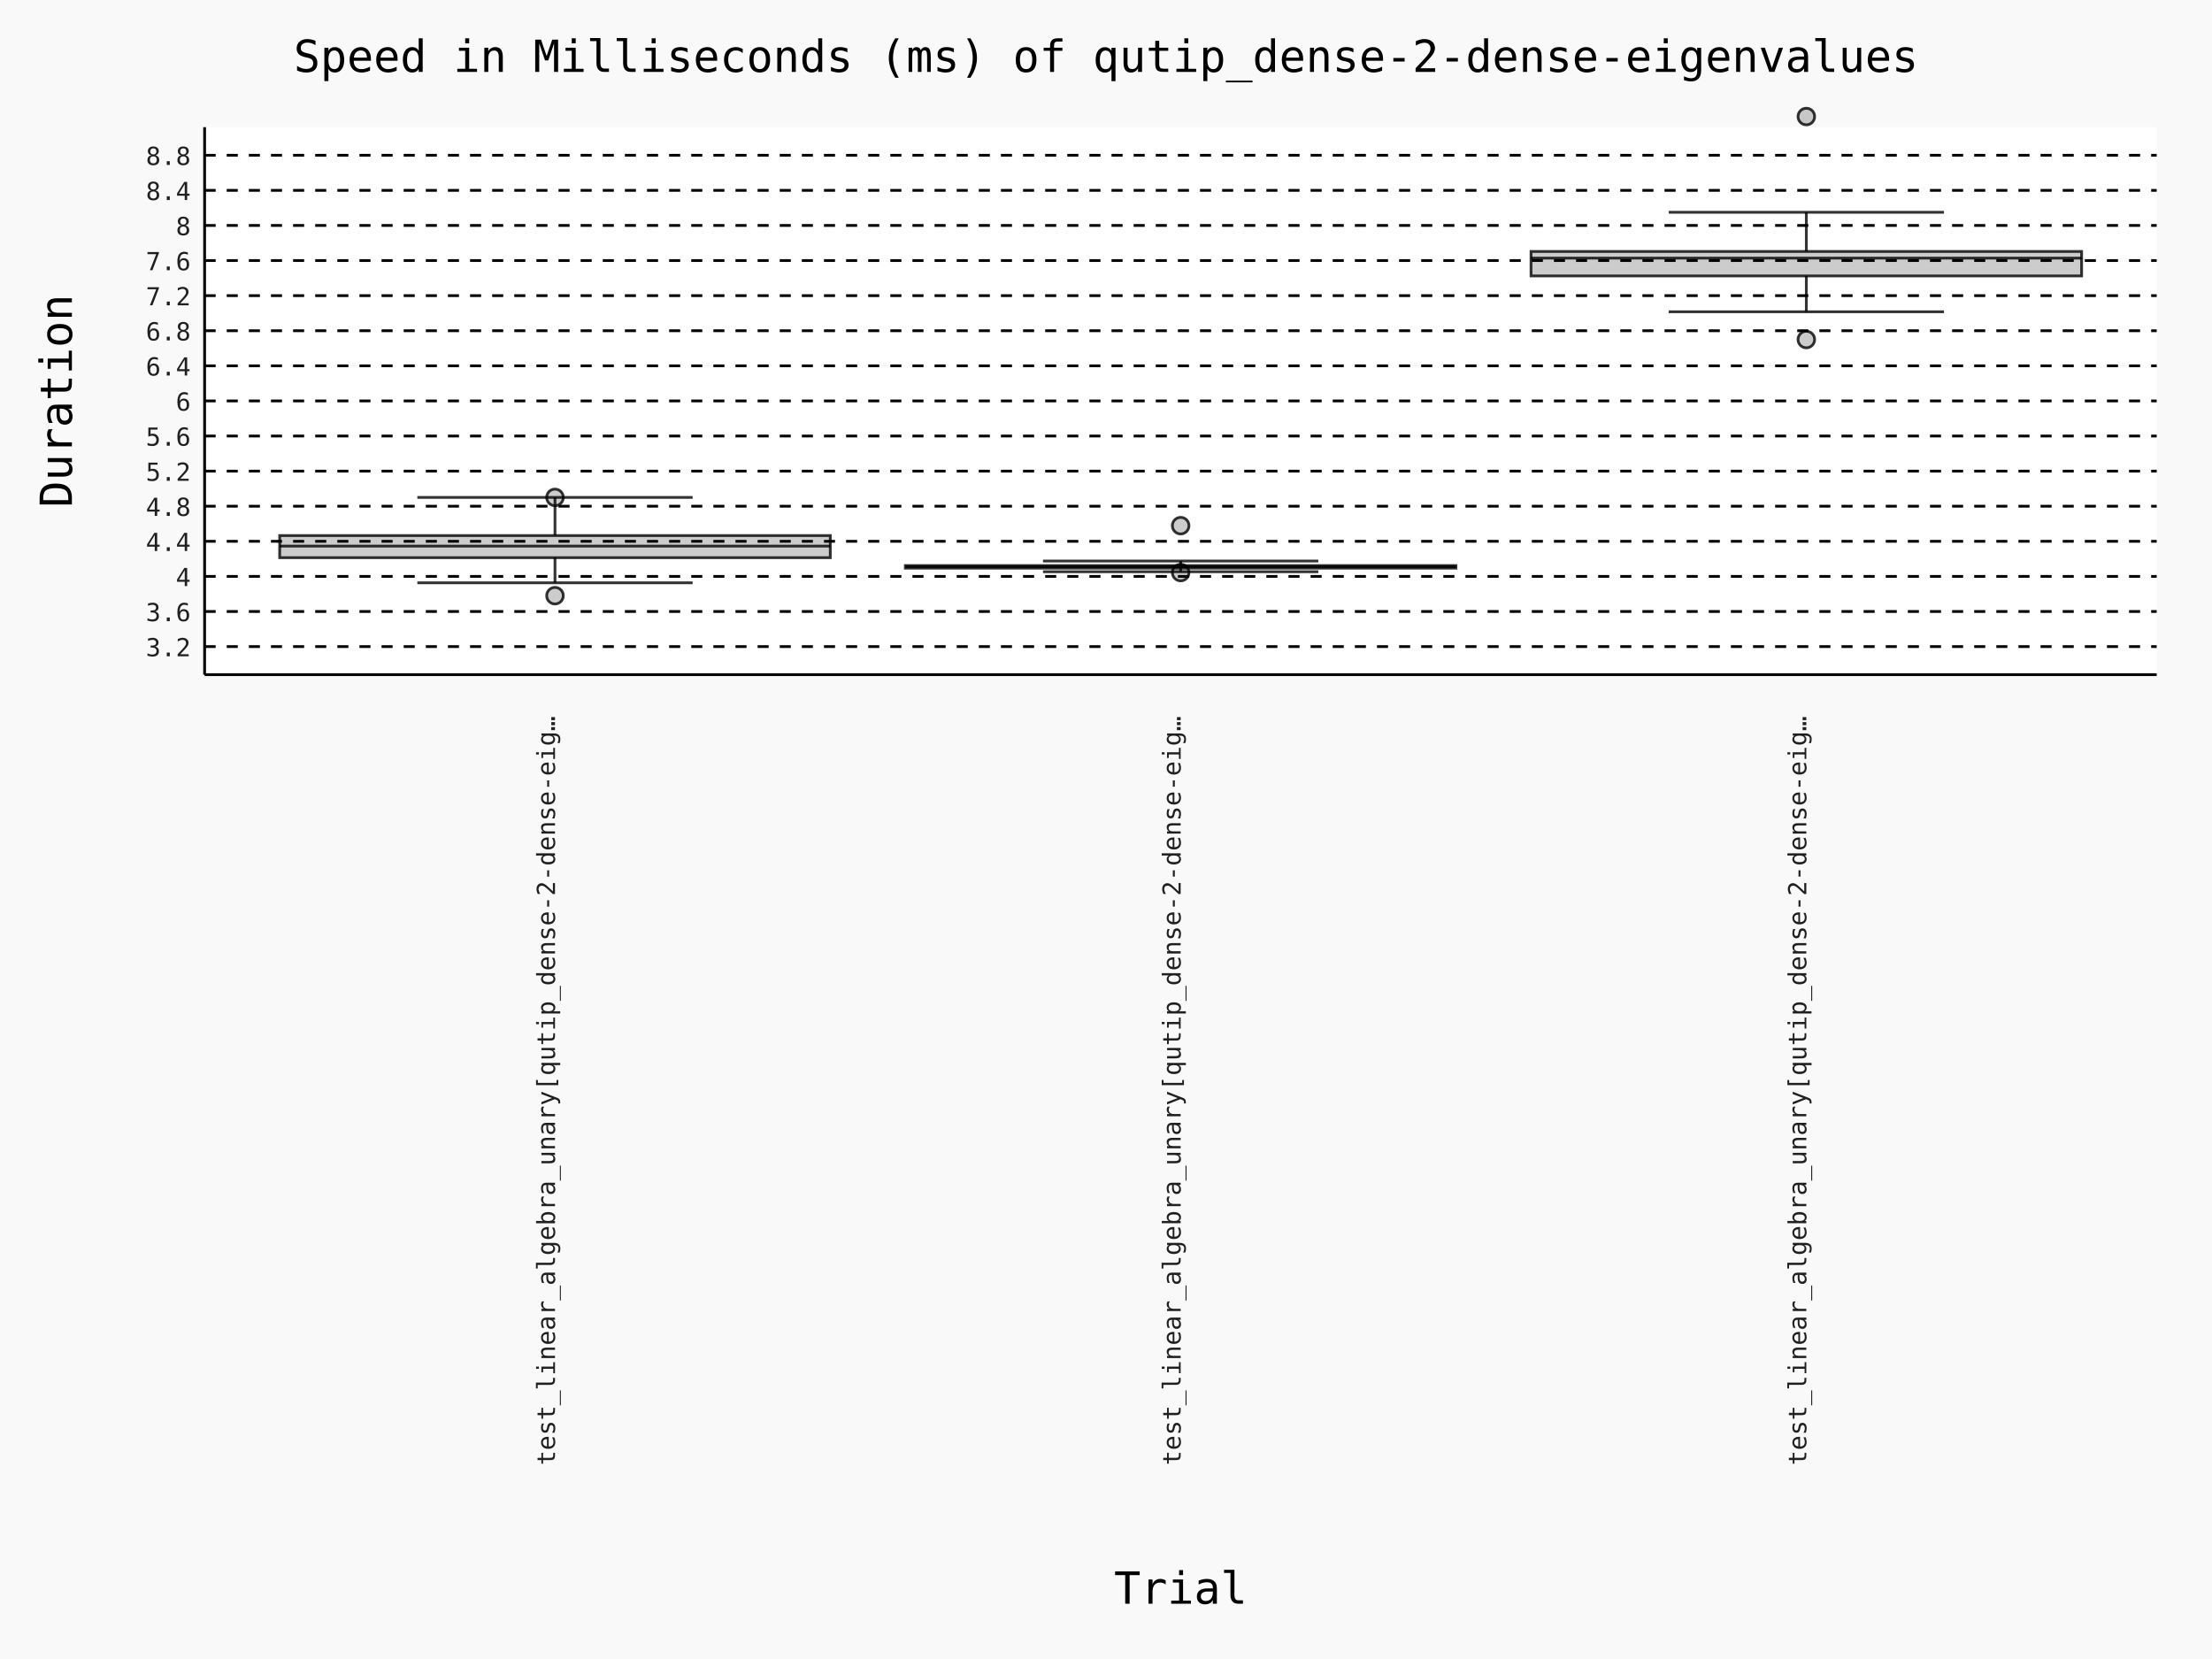
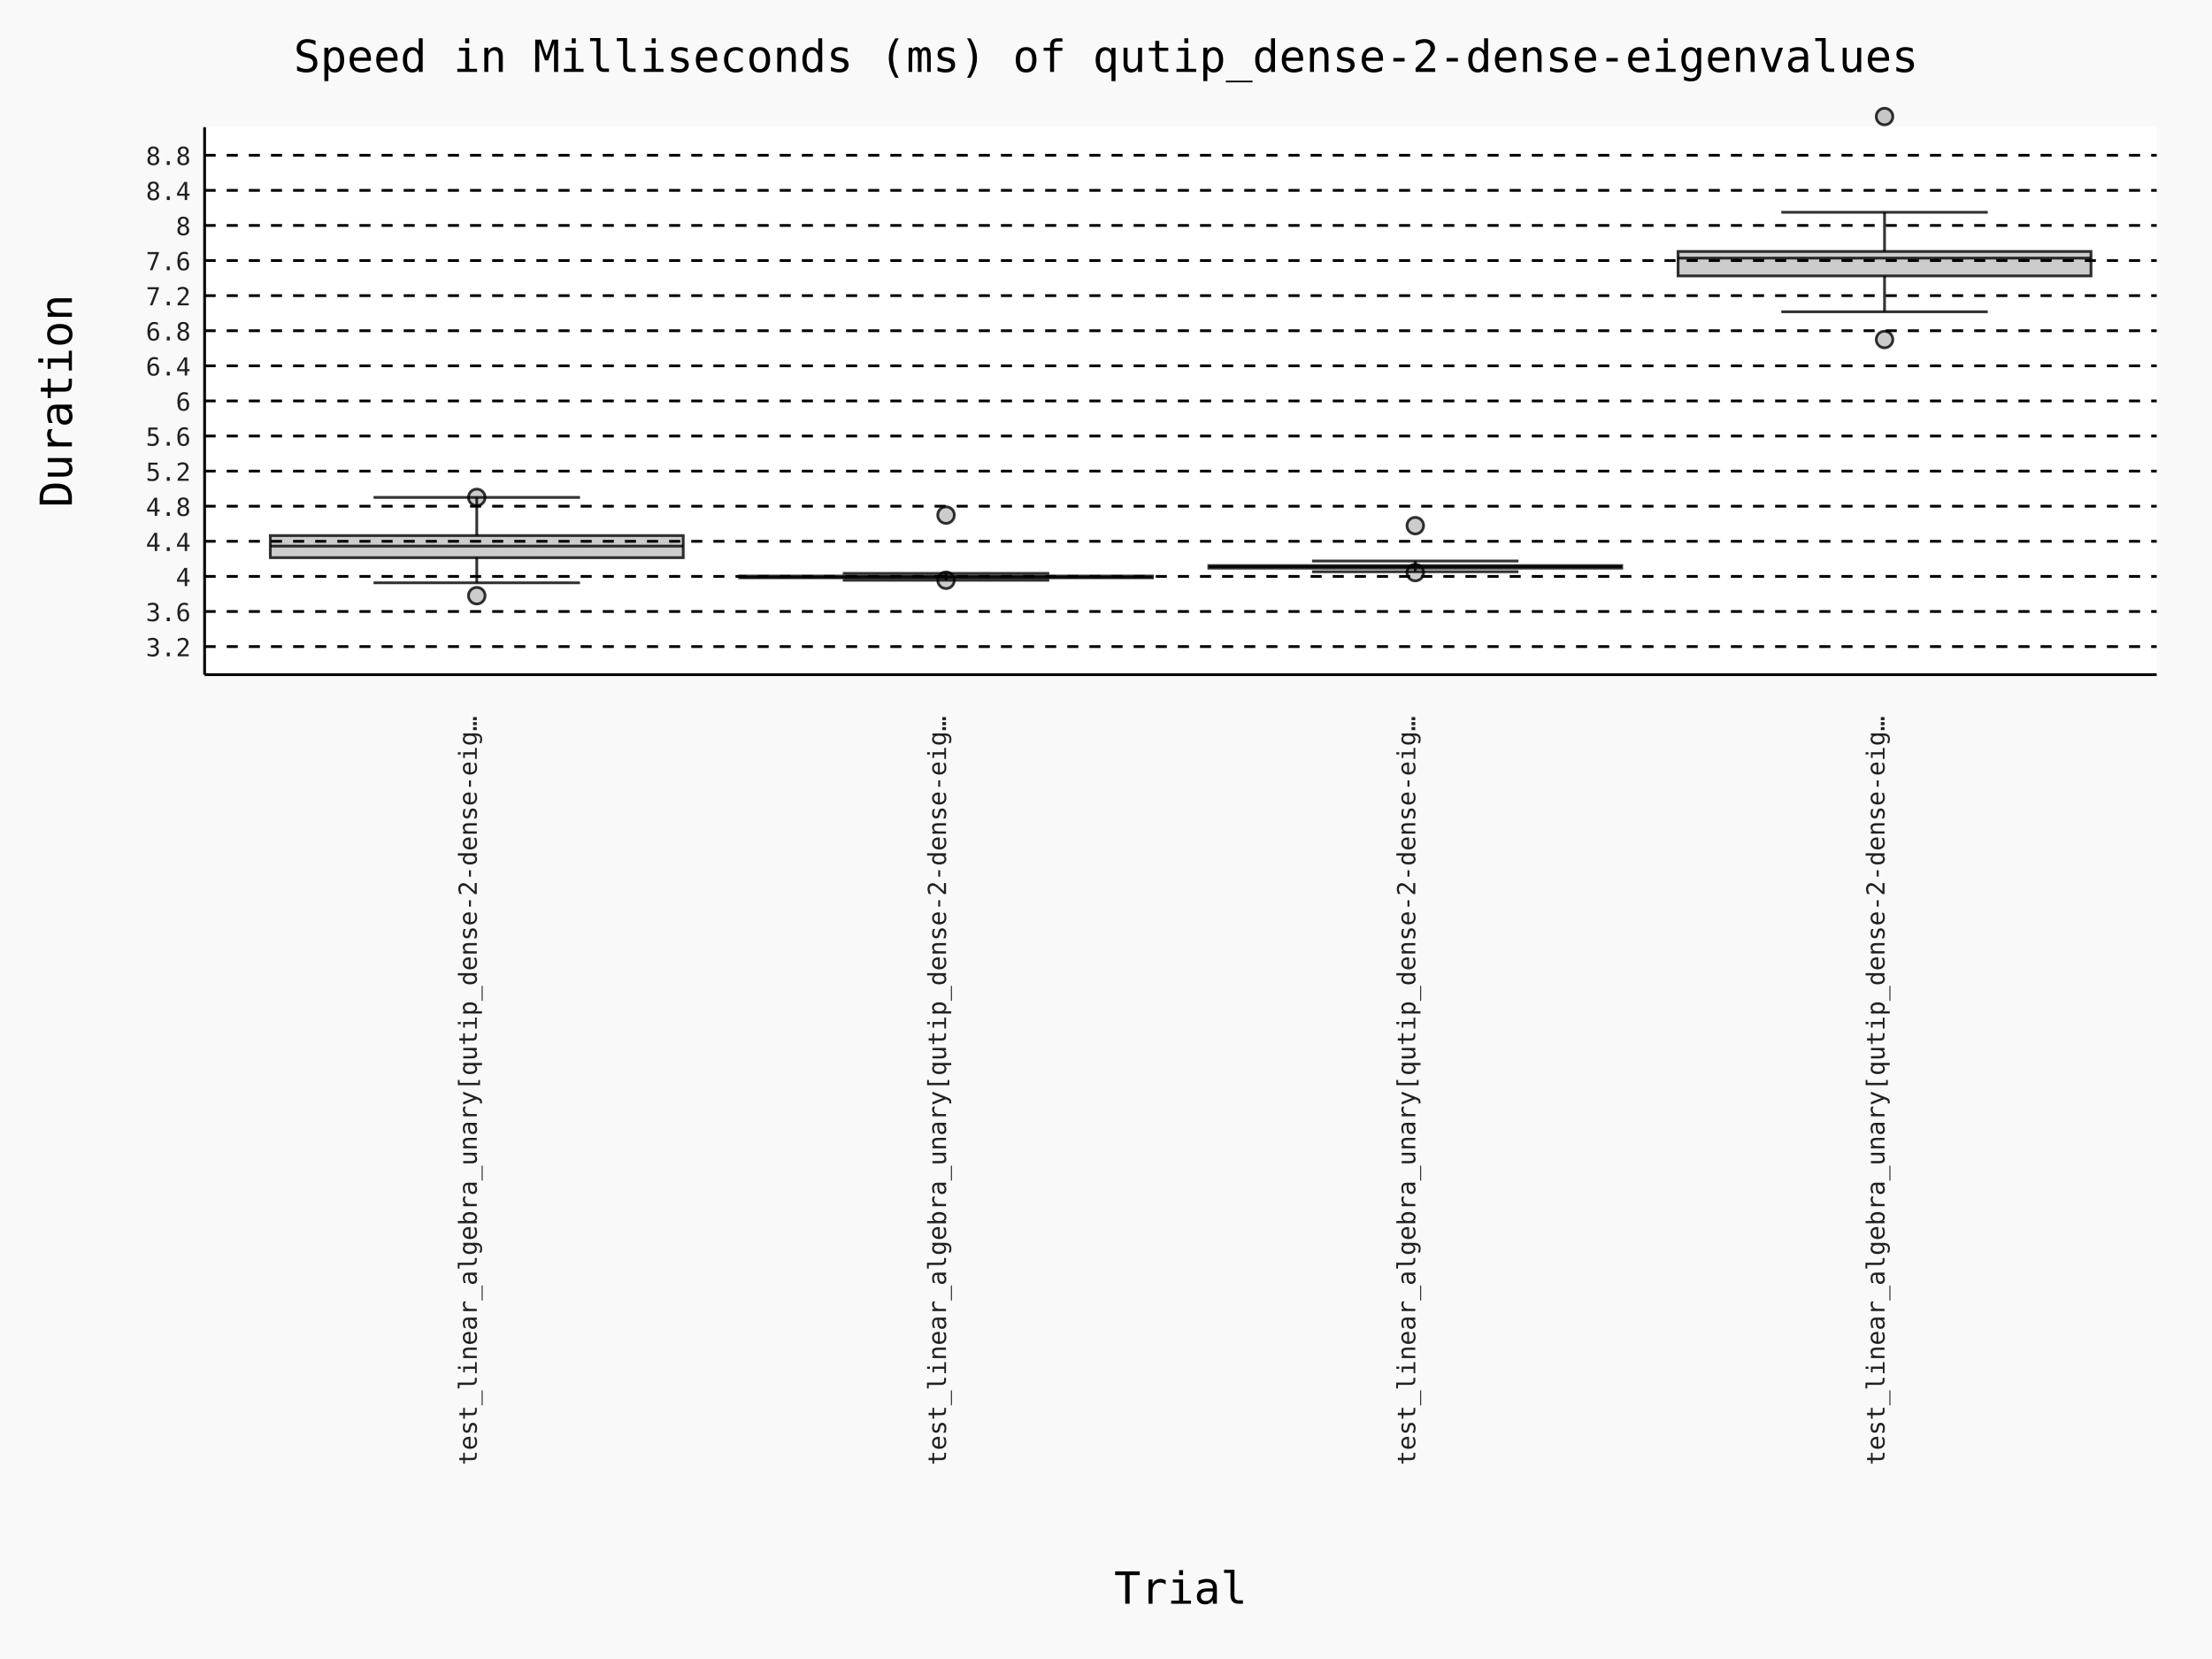
- <svg xmlns="http://www.w3.org/2000/svg" id="chart-fb2ceb15-5e08-41e9-b113-aedf043b6b16" class="pygal-chart" viewBox="0 0 800 600">
+ <svg xmlns="http://www.w3.org/2000/svg" id="chart-3c07834a-27dc-42bd-bddd-ed8006086fdc" class="pygal-chart" viewBox="0 0 800 600">
  <defs>
-     <style type="text/css">#chart-fb2ceb15-5e08-41e9-b113-aedf043b6b16{-webkit-user-select:none;-webkit-font-smoothing:antialiased;font-family:Consolas,"Deja Vu Sans Mono","Bitstream Vera Sans Mono","Courier New",monospace}#chart-fb2ceb15-5e08-41e9-b113-aedf043b6b16 .title{font-family:Consolas,"Deja Vu Sans Mono","Bitstream Vera Sans Mono","Courier New",monospace;font-size:16px}#chart-fb2ceb15-5e08-41e9-b113-aedf043b6b16 .legends .legend text{font-family:Consolas,"Deja Vu Sans Mono","Bitstream Vera Sans Mono","Courier New",monospace;font-size:14px}#chart-fb2ceb15-5e08-41e9-b113-aedf043b6b16 .axis text{font-family:Consolas,"Deja Vu Sans Mono","Bitstream Vera Sans Mono","Courier New",monospace;font-size:10px}#chart-fb2ceb15-5e08-41e9-b113-aedf043b6b16 .axis text.major{font-family:Consolas,"Deja Vu Sans Mono","Bitstream Vera Sans Mono","Courier New",monospace;font-size:10px}#chart-fb2ceb15-5e08-41e9-b113-aedf043b6b16 .text-overlay text.value{font-family:Consolas,"Deja Vu Sans Mono","Bitstream Vera Sans Mono","Courier New",monospace;font-size:16px}#chart-fb2ceb15-5e08-41e9-b113-aedf043b6b16 .text-overlay text.label{font-family:Consolas,"Deja Vu Sans Mono","Bitstream Vera Sans Mono","Courier New",monospace;font-size:10px}#chart-fb2ceb15-5e08-41e9-b113-aedf043b6b16 .tooltip{font-family:Consolas,"Deja Vu Sans Mono","Bitstream Vera Sans Mono","Courier New",monospace;font-size:14px}#chart-fb2ceb15-5e08-41e9-b113-aedf043b6b16 text.no_data{font-family:Consolas,"Deja Vu Sans Mono","Bitstream Vera Sans Mono","Courier New",monospace;font-size:64px}
- #chart-fb2ceb15-5e08-41e9-b113-aedf043b6b16{background-color:rgba(249,249,249,1)}#chart-fb2ceb15-5e08-41e9-b113-aedf043b6b16 path,#chart-fb2ceb15-5e08-41e9-b113-aedf043b6b16 line,#chart-fb2ceb15-5e08-41e9-b113-aedf043b6b16 rect,#chart-fb2ceb15-5e08-41e9-b113-aedf043b6b16 circle{-webkit-transition:150ms;-moz-transition:150ms;transition:150ms}#chart-fb2ceb15-5e08-41e9-b113-aedf043b6b16 .graph &gt; .background{fill:rgba(249,249,249,1)}#chart-fb2ceb15-5e08-41e9-b113-aedf043b6b16 .plot &gt; .background{fill:rgba(255,255,255,1)}#chart-fb2ceb15-5e08-41e9-b113-aedf043b6b16 .graph{fill:rgba(0,0,0,.87)}#chart-fb2ceb15-5e08-41e9-b113-aedf043b6b16 text.no_data{fill:rgba(0,0,0,1)}#chart-fb2ceb15-5e08-41e9-b113-aedf043b6b16 .title{fill:rgba(0,0,0,1)}#chart-fb2ceb15-5e08-41e9-b113-aedf043b6b16 .legends .legend text{fill:rgba(0,0,0,.87)}#chart-fb2ceb15-5e08-41e9-b113-aedf043b6b16 .legends .legend:hover text{fill:rgba(0,0,0,1)}#chart-fb2ceb15-5e08-41e9-b113-aedf043b6b16 .axis .line{stroke:rgba(0,0,0,1)}#chart-fb2ceb15-5e08-41e9-b113-aedf043b6b16 .axis .guide.line{stroke:rgba(0,0,0,.54)}#chart-fb2ceb15-5e08-41e9-b113-aedf043b6b16 .axis .major.line{stroke:rgba(0,0,0,.87)}#chart-fb2ceb15-5e08-41e9-b113-aedf043b6b16 .axis text.major{fill:rgba(0,0,0,1)}#chart-fb2ceb15-5e08-41e9-b113-aedf043b6b16 .axis.y .guides:hover .guide.line,#chart-fb2ceb15-5e08-41e9-b113-aedf043b6b16 .line-graph .axis.x .guides:hover .guide.line,#chart-fb2ceb15-5e08-41e9-b113-aedf043b6b16 .stackedline-graph .axis.x .guides:hover .guide.line,#chart-fb2ceb15-5e08-41e9-b113-aedf043b6b16 .xy-graph .axis.x .guides:hover .guide.line{stroke:rgba(0,0,0,1)}#chart-fb2ceb15-5e08-41e9-b113-aedf043b6b16 .axis .guides:hover text{fill:rgba(0,0,0,1)}#chart-fb2ceb15-5e08-41e9-b113-aedf043b6b16 .reactive{fill-opacity:.7;stroke-opacity:.8;stroke-width:1}#chart-fb2ceb15-5e08-41e9-b113-aedf043b6b16 .ci{stroke:rgba(0,0,0,.87)}#chart-fb2ceb15-5e08-41e9-b113-aedf043b6b16 .reactive.active,#chart-fb2ceb15-5e08-41e9-b113-aedf043b6b16 .active .reactive{fill-opacity:.8;stroke-opacity:.9;stroke-width:4}#chart-fb2ceb15-5e08-41e9-b113-aedf043b6b16 .ci .reactive.active{stroke-width:1.5}#chart-fb2ceb15-5e08-41e9-b113-aedf043b6b16 .series text{fill:rgba(0,0,0,1)}#chart-fb2ceb15-5e08-41e9-b113-aedf043b6b16 .tooltip rect{fill:rgba(255,255,255,1);stroke:rgba(0,0,0,1);-webkit-transition:opacity 150ms;-moz-transition:opacity 150ms;transition:opacity 150ms}#chart-fb2ceb15-5e08-41e9-b113-aedf043b6b16 .tooltip .label{fill:rgba(0,0,0,.87)}#chart-fb2ceb15-5e08-41e9-b113-aedf043b6b16 .tooltip .label{fill:rgba(0,0,0,.87)}#chart-fb2ceb15-5e08-41e9-b113-aedf043b6b16 .tooltip .legend{font-size:.8em;fill:rgba(0,0,0,.54)}#chart-fb2ceb15-5e08-41e9-b113-aedf043b6b16 .tooltip .x_label{font-size:.6em;fill:rgba(0,0,0,1)}#chart-fb2ceb15-5e08-41e9-b113-aedf043b6b16 .tooltip .xlink{font-size:.5em;text-decoration:underline}#chart-fb2ceb15-5e08-41e9-b113-aedf043b6b16 .tooltip .value{font-size:1.5em}#chart-fb2ceb15-5e08-41e9-b113-aedf043b6b16 .bound{font-size:.5em}#chart-fb2ceb15-5e08-41e9-b113-aedf043b6b16 .max-value{font-size:.75em;fill:rgba(0,0,0,.54)}#chart-fb2ceb15-5e08-41e9-b113-aedf043b6b16 .map-element{fill:rgba(255,255,255,1);stroke:rgba(0,0,0,.54) !important}#chart-fb2ceb15-5e08-41e9-b113-aedf043b6b16 .map-element .reactive{fill-opacity:inherit;stroke-opacity:inherit}#chart-fb2ceb15-5e08-41e9-b113-aedf043b6b16 .color-0,#chart-fb2ceb15-5e08-41e9-b113-aedf043b6b16 .color-0 a:visited{stroke:#000000;fill:#000000}#chart-fb2ceb15-5e08-41e9-b113-aedf043b6b16 .color-1,#chart-fb2ceb15-5e08-41e9-b113-aedf043b6b16 .color-1 a:visited{stroke:#000000;fill:#000000}#chart-fb2ceb15-5e08-41e9-b113-aedf043b6b16 .color-2,#chart-fb2ceb15-5e08-41e9-b113-aedf043b6b16 .color-2 a:visited{stroke:#000000;fill:#000000}#chart-fb2ceb15-5e08-41e9-b113-aedf043b6b16 .text-overlay .color-0 text{fill:white}#chart-fb2ceb15-5e08-41e9-b113-aedf043b6b16 .text-overlay .color-1 text{fill:white}#chart-fb2ceb15-5e08-41e9-b113-aedf043b6b16 .text-overlay .color-2 text{fill:white}
- #chart-fb2ceb15-5e08-41e9-b113-aedf043b6b16 text.no_data{text-anchor:middle}#chart-fb2ceb15-5e08-41e9-b113-aedf043b6b16 .guide.line{fill:none}#chart-fb2ceb15-5e08-41e9-b113-aedf043b6b16 .centered{text-anchor:middle}#chart-fb2ceb15-5e08-41e9-b113-aedf043b6b16 .title{text-anchor:middle}#chart-fb2ceb15-5e08-41e9-b113-aedf043b6b16 .legends .legend text{fill-opacity:1}#chart-fb2ceb15-5e08-41e9-b113-aedf043b6b16 .axis.x text{text-anchor:middle}#chart-fb2ceb15-5e08-41e9-b113-aedf043b6b16 .axis.x:not(.web) text[transform]{text-anchor:start}#chart-fb2ceb15-5e08-41e9-b113-aedf043b6b16 .axis.x:not(.web) text[transform].backwards{text-anchor:end}#chart-fb2ceb15-5e08-41e9-b113-aedf043b6b16 .axis.y text{text-anchor:end}#chart-fb2ceb15-5e08-41e9-b113-aedf043b6b16 .axis.y text[transform].backwards{text-anchor:start}#chart-fb2ceb15-5e08-41e9-b113-aedf043b6b16 .axis.y2 text{text-anchor:start}#chart-fb2ceb15-5e08-41e9-b113-aedf043b6b16 .axis.y2 text[transform].backwards{text-anchor:end}#chart-fb2ceb15-5e08-41e9-b113-aedf043b6b16 .axis .guide.line{stroke-dasharray:4,4;stroke:black}#chart-fb2ceb15-5e08-41e9-b113-aedf043b6b16 .axis .major.guide.line{stroke-dasharray:6,6;stroke:black}#chart-fb2ceb15-5e08-41e9-b113-aedf043b6b16 .horizontal .axis.y .guide.line,#chart-fb2ceb15-5e08-41e9-b113-aedf043b6b16 .horizontal .axis.y2 .guide.line,#chart-fb2ceb15-5e08-41e9-b113-aedf043b6b16 .vertical .axis.x .guide.line{opacity:0}#chart-fb2ceb15-5e08-41e9-b113-aedf043b6b16 .horizontal .axis.always_show .guide.line,#chart-fb2ceb15-5e08-41e9-b113-aedf043b6b16 .vertical .axis.always_show .guide.line{opacity:1 !important}#chart-fb2ceb15-5e08-41e9-b113-aedf043b6b16 .axis.y .guides:hover .guide.line,#chart-fb2ceb15-5e08-41e9-b113-aedf043b6b16 .axis.y2 .guides:hover .guide.line,#chart-fb2ceb15-5e08-41e9-b113-aedf043b6b16 .axis.x .guides:hover .guide.line{opacity:1}#chart-fb2ceb15-5e08-41e9-b113-aedf043b6b16 .axis .guides:hover text{opacity:1}#chart-fb2ceb15-5e08-41e9-b113-aedf043b6b16 .nofill{fill:none}#chart-fb2ceb15-5e08-41e9-b113-aedf043b6b16 .subtle-fill{fill-opacity:.2}#chart-fb2ceb15-5e08-41e9-b113-aedf043b6b16 .dot{stroke-width:1px;fill-opacity:1;stroke-opacity:1}#chart-fb2ceb15-5e08-41e9-b113-aedf043b6b16 .dot.active{stroke-width:5px}#chart-fb2ceb15-5e08-41e9-b113-aedf043b6b16 .dot.negative{fill:transparent}#chart-fb2ceb15-5e08-41e9-b113-aedf043b6b16 text,#chart-fb2ceb15-5e08-41e9-b113-aedf043b6b16 tspan{stroke:none !important}#chart-fb2ceb15-5e08-41e9-b113-aedf043b6b16 .series text.active{opacity:1}#chart-fb2ceb15-5e08-41e9-b113-aedf043b6b16 .tooltip rect{fill-opacity:.95;stroke-width:.5}#chart-fb2ceb15-5e08-41e9-b113-aedf043b6b16 .tooltip text{fill-opacity:1}#chart-fb2ceb15-5e08-41e9-b113-aedf043b6b16 .showable{visibility:hidden}#chart-fb2ceb15-5e08-41e9-b113-aedf043b6b16 .showable.shown{visibility:visible}#chart-fb2ceb15-5e08-41e9-b113-aedf043b6b16 .gauge-background{fill:rgba(229,229,229,1);stroke:none}#chart-fb2ceb15-5e08-41e9-b113-aedf043b6b16 .bg-lines{stroke:rgba(249,249,249,1);stroke-width:2px}
+     <style type="text/css">#chart-3c07834a-27dc-42bd-bddd-ed8006086fdc{-webkit-user-select:none;-webkit-font-smoothing:antialiased;font-family:Consolas,"Deja Vu Sans Mono","Bitstream Vera Sans Mono","Courier New",monospace}#chart-3c07834a-27dc-42bd-bddd-ed8006086fdc .title{font-family:Consolas,"Deja Vu Sans Mono","Bitstream Vera Sans Mono","Courier New",monospace;font-size:16px}#chart-3c07834a-27dc-42bd-bddd-ed8006086fdc .legends .legend text{font-family:Consolas,"Deja Vu Sans Mono","Bitstream Vera Sans Mono","Courier New",monospace;font-size:14px}#chart-3c07834a-27dc-42bd-bddd-ed8006086fdc .axis text{font-family:Consolas,"Deja Vu Sans Mono","Bitstream Vera Sans Mono","Courier New",monospace;font-size:10px}#chart-3c07834a-27dc-42bd-bddd-ed8006086fdc .axis text.major{font-family:Consolas,"Deja Vu Sans Mono","Bitstream Vera Sans Mono","Courier New",monospace;font-size:10px}#chart-3c07834a-27dc-42bd-bddd-ed8006086fdc .text-overlay text.value{font-family:Consolas,"Deja Vu Sans Mono","Bitstream Vera Sans Mono","Courier New",monospace;font-size:16px}#chart-3c07834a-27dc-42bd-bddd-ed8006086fdc .text-overlay text.label{font-family:Consolas,"Deja Vu Sans Mono","Bitstream Vera Sans Mono","Courier New",monospace;font-size:10px}#chart-3c07834a-27dc-42bd-bddd-ed8006086fdc .tooltip{font-family:Consolas,"Deja Vu Sans Mono","Bitstream Vera Sans Mono","Courier New",monospace;font-size:14px}#chart-3c07834a-27dc-42bd-bddd-ed8006086fdc text.no_data{font-family:Consolas,"Deja Vu Sans Mono","Bitstream Vera Sans Mono","Courier New",monospace;font-size:64px}
+ #chart-3c07834a-27dc-42bd-bddd-ed8006086fdc{background-color:rgba(249,249,249,1)}#chart-3c07834a-27dc-42bd-bddd-ed8006086fdc path,#chart-3c07834a-27dc-42bd-bddd-ed8006086fdc line,#chart-3c07834a-27dc-42bd-bddd-ed8006086fdc rect,#chart-3c07834a-27dc-42bd-bddd-ed8006086fdc circle{-webkit-transition:150ms;-moz-transition:150ms;transition:150ms}#chart-3c07834a-27dc-42bd-bddd-ed8006086fdc .graph &gt; .background{fill:rgba(249,249,249,1)}#chart-3c07834a-27dc-42bd-bddd-ed8006086fdc .plot &gt; .background{fill:rgba(255,255,255,1)}#chart-3c07834a-27dc-42bd-bddd-ed8006086fdc .graph{fill:rgba(0,0,0,.87)}#chart-3c07834a-27dc-42bd-bddd-ed8006086fdc text.no_data{fill:rgba(0,0,0,1)}#chart-3c07834a-27dc-42bd-bddd-ed8006086fdc .title{fill:rgba(0,0,0,1)}#chart-3c07834a-27dc-42bd-bddd-ed8006086fdc .legends .legend text{fill:rgba(0,0,0,.87)}#chart-3c07834a-27dc-42bd-bddd-ed8006086fdc .legends .legend:hover text{fill:rgba(0,0,0,1)}#chart-3c07834a-27dc-42bd-bddd-ed8006086fdc .axis .line{stroke:rgba(0,0,0,1)}#chart-3c07834a-27dc-42bd-bddd-ed8006086fdc .axis .guide.line{stroke:rgba(0,0,0,.54)}#chart-3c07834a-27dc-42bd-bddd-ed8006086fdc .axis .major.line{stroke:rgba(0,0,0,.87)}#chart-3c07834a-27dc-42bd-bddd-ed8006086fdc .axis text.major{fill:rgba(0,0,0,1)}#chart-3c07834a-27dc-42bd-bddd-ed8006086fdc .axis.y .guides:hover .guide.line,#chart-3c07834a-27dc-42bd-bddd-ed8006086fdc .line-graph .axis.x .guides:hover .guide.line,#chart-3c07834a-27dc-42bd-bddd-ed8006086fdc .stackedline-graph .axis.x .guides:hover .guide.line,#chart-3c07834a-27dc-42bd-bddd-ed8006086fdc .xy-graph .axis.x .guides:hover .guide.line{stroke:rgba(0,0,0,1)}#chart-3c07834a-27dc-42bd-bddd-ed8006086fdc .axis .guides:hover text{fill:rgba(0,0,0,1)}#chart-3c07834a-27dc-42bd-bddd-ed8006086fdc .reactive{fill-opacity:.7;stroke-opacity:.8;stroke-width:1}#chart-3c07834a-27dc-42bd-bddd-ed8006086fdc .ci{stroke:rgba(0,0,0,.87)}#chart-3c07834a-27dc-42bd-bddd-ed8006086fdc .reactive.active,#chart-3c07834a-27dc-42bd-bddd-ed8006086fdc .active .reactive{fill-opacity:.8;stroke-opacity:.9;stroke-width:4}#chart-3c07834a-27dc-42bd-bddd-ed8006086fdc .ci .reactive.active{stroke-width:1.5}#chart-3c07834a-27dc-42bd-bddd-ed8006086fdc .series text{fill:rgba(0,0,0,1)}#chart-3c07834a-27dc-42bd-bddd-ed8006086fdc .tooltip rect{fill:rgba(255,255,255,1);stroke:rgba(0,0,0,1);-webkit-transition:opacity 150ms;-moz-transition:opacity 150ms;transition:opacity 150ms}#chart-3c07834a-27dc-42bd-bddd-ed8006086fdc .tooltip .label{fill:rgba(0,0,0,.87)}#chart-3c07834a-27dc-42bd-bddd-ed8006086fdc .tooltip .label{fill:rgba(0,0,0,.87)}#chart-3c07834a-27dc-42bd-bddd-ed8006086fdc .tooltip .legend{font-size:.8em;fill:rgba(0,0,0,.54)}#chart-3c07834a-27dc-42bd-bddd-ed8006086fdc .tooltip .x_label{font-size:.6em;fill:rgba(0,0,0,1)}#chart-3c07834a-27dc-42bd-bddd-ed8006086fdc .tooltip .xlink{font-size:.5em;text-decoration:underline}#chart-3c07834a-27dc-42bd-bddd-ed8006086fdc .tooltip .value{font-size:1.5em}#chart-3c07834a-27dc-42bd-bddd-ed8006086fdc .bound{font-size:.5em}#chart-3c07834a-27dc-42bd-bddd-ed8006086fdc .max-value{font-size:.75em;fill:rgba(0,0,0,.54)}#chart-3c07834a-27dc-42bd-bddd-ed8006086fdc .map-element{fill:rgba(255,255,255,1);stroke:rgba(0,0,0,.54) !important}#chart-3c07834a-27dc-42bd-bddd-ed8006086fdc .map-element .reactive{fill-opacity:inherit;stroke-opacity:inherit}#chart-3c07834a-27dc-42bd-bddd-ed8006086fdc .color-0,#chart-3c07834a-27dc-42bd-bddd-ed8006086fdc .color-0 a:visited{stroke:#000000;fill:#000000}#chart-3c07834a-27dc-42bd-bddd-ed8006086fdc .color-1,#chart-3c07834a-27dc-42bd-bddd-ed8006086fdc .color-1 a:visited{stroke:#000000;fill:#000000}#chart-3c07834a-27dc-42bd-bddd-ed8006086fdc .color-2,#chart-3c07834a-27dc-42bd-bddd-ed8006086fdc .color-2 a:visited{stroke:#000000;fill:#000000}#chart-3c07834a-27dc-42bd-bddd-ed8006086fdc .color-3,#chart-3c07834a-27dc-42bd-bddd-ed8006086fdc .color-3 a:visited{stroke:#000000;fill:#000000}#chart-3c07834a-27dc-42bd-bddd-ed8006086fdc .text-overlay .color-0 text{fill:white}#chart-3c07834a-27dc-42bd-bddd-ed8006086fdc .text-overlay .color-1 text{fill:white}#chart-3c07834a-27dc-42bd-bddd-ed8006086fdc .text-overlay .color-2 text{fill:white}#chart-3c07834a-27dc-42bd-bddd-ed8006086fdc .text-overlay .color-3 text{fill:white}
+ #chart-3c07834a-27dc-42bd-bddd-ed8006086fdc text.no_data{text-anchor:middle}#chart-3c07834a-27dc-42bd-bddd-ed8006086fdc .guide.line{fill:none}#chart-3c07834a-27dc-42bd-bddd-ed8006086fdc .centered{text-anchor:middle}#chart-3c07834a-27dc-42bd-bddd-ed8006086fdc .title{text-anchor:middle}#chart-3c07834a-27dc-42bd-bddd-ed8006086fdc .legends .legend text{fill-opacity:1}#chart-3c07834a-27dc-42bd-bddd-ed8006086fdc .axis.x text{text-anchor:middle}#chart-3c07834a-27dc-42bd-bddd-ed8006086fdc .axis.x:not(.web) text[transform]{text-anchor:start}#chart-3c07834a-27dc-42bd-bddd-ed8006086fdc .axis.x:not(.web) text[transform].backwards{text-anchor:end}#chart-3c07834a-27dc-42bd-bddd-ed8006086fdc .axis.y text{text-anchor:end}#chart-3c07834a-27dc-42bd-bddd-ed8006086fdc .axis.y text[transform].backwards{text-anchor:start}#chart-3c07834a-27dc-42bd-bddd-ed8006086fdc .axis.y2 text{text-anchor:start}#chart-3c07834a-27dc-42bd-bddd-ed8006086fdc .axis.y2 text[transform].backwards{text-anchor:end}#chart-3c07834a-27dc-42bd-bddd-ed8006086fdc .axis .guide.line{stroke-dasharray:4,4;stroke:black}#chart-3c07834a-27dc-42bd-bddd-ed8006086fdc .axis .major.guide.line{stroke-dasharray:6,6;stroke:black}#chart-3c07834a-27dc-42bd-bddd-ed8006086fdc .horizontal .axis.y .guide.line,#chart-3c07834a-27dc-42bd-bddd-ed8006086fdc .horizontal .axis.y2 .guide.line,#chart-3c07834a-27dc-42bd-bddd-ed8006086fdc .vertical .axis.x .guide.line{opacity:0}#chart-3c07834a-27dc-42bd-bddd-ed8006086fdc .horizontal .axis.always_show .guide.line,#chart-3c07834a-27dc-42bd-bddd-ed8006086fdc .vertical .axis.always_show .guide.line{opacity:1 !important}#chart-3c07834a-27dc-42bd-bddd-ed8006086fdc .axis.y .guides:hover .guide.line,#chart-3c07834a-27dc-42bd-bddd-ed8006086fdc .axis.y2 .guides:hover .guide.line,#chart-3c07834a-27dc-42bd-bddd-ed8006086fdc .axis.x .guides:hover .guide.line{opacity:1}#chart-3c07834a-27dc-42bd-bddd-ed8006086fdc .axis .guides:hover text{opacity:1}#chart-3c07834a-27dc-42bd-bddd-ed8006086fdc .nofill{fill:none}#chart-3c07834a-27dc-42bd-bddd-ed8006086fdc .subtle-fill{fill-opacity:.2}#chart-3c07834a-27dc-42bd-bddd-ed8006086fdc .dot{stroke-width:1px;fill-opacity:1;stroke-opacity:1}#chart-3c07834a-27dc-42bd-bddd-ed8006086fdc .dot.active{stroke-width:5px}#chart-3c07834a-27dc-42bd-bddd-ed8006086fdc .dot.negative{fill:transparent}#chart-3c07834a-27dc-42bd-bddd-ed8006086fdc text,#chart-3c07834a-27dc-42bd-bddd-ed8006086fdc tspan{stroke:none !important}#chart-3c07834a-27dc-42bd-bddd-ed8006086fdc .series text.active{opacity:1}#chart-3c07834a-27dc-42bd-bddd-ed8006086fdc .tooltip rect{fill-opacity:.95;stroke-width:.5}#chart-3c07834a-27dc-42bd-bddd-ed8006086fdc .tooltip text{fill-opacity:1}#chart-3c07834a-27dc-42bd-bddd-ed8006086fdc .showable{visibility:hidden}#chart-3c07834a-27dc-42bd-bddd-ed8006086fdc .showable.shown{visibility:visible}#chart-3c07834a-27dc-42bd-bddd-ed8006086fdc .gauge-background{fill:rgba(229,229,229,1);stroke:none}#chart-3c07834a-27dc-42bd-bddd-ed8006086fdc .bg-lines{stroke:rgba(249,249,249,1);stroke-width:2px}
.tooltip .value{font-size:1em !important}.axis text{font-size:9px !important}</style>
  </defs>
  <g class="graph custombox-graph vertical">
    <rect x="0" y="0" width="800" height="600" class="background" />
    <g transform="translate(74, 46)" class="plot">
      <rect x="0" y="0" width="706.0" height="198.0" class="background" />
      <g class="axis y always_show">
        <path d="M0 198 h706" class="line" />
        <g class="guides">
          <path d="M0 187.846 h706" class="guide line" />
          <text x="-5" y="191.346" class="">3.2</text>
        </g>
        <g class="guides">
          <path d="M0 175.154 h706" class="guide line" />
          <text x="-5" y="178.654" class="">3.6</text>
        </g>
        <g class="guides">
          <path d="M0 162.462 h706" class="guide line" />
          <text x="-5" y="165.962" class="">4</text>
        </g>
        <g class="guides">
          <path d="M0 149.769 h706" class="guide line" />
          <text x="-5" y="153.269" class="">4.4</text>
        </g>
        <g class="guides">
          <path d="M0 137.077 h706" class="guide line" />
          <text x="-5" y="140.577" class="">4.8</text>
        </g>
        <g class="guides">
          <path d="M0 124.385 h706" class="guide line" />
          <text x="-5" y="127.885" class="">5.2</text>
        </g>
        <g class="guides">
          <path d="M0 111.692 h706" class="guide line" />
          <text x="-5" y="115.192" class="">5.6</text>
        </g>
        <g class="guides">
          <path d="M0 99 h706" class="guide line" />
          <text x="-5" y="102.5" class="">6</text>
        </g>
        <g class="guides">
          <path d="M0 86.308 h706" class="guide line" />
          <text x="-5" y="89.808" class="">6.4</text>
        </g>
        <g class="guides">
          <path d="M0 73.615 h706" class="guide line" />
          <text x="-5" y="77.115" class="">6.8</text>
        </g>
        <g class="guides">
          <path d="M0 60.923 h706" class="guide line" />
          <text x="-5" y="64.423" class="">7.2</text>
        </g>
        <g class="guides">
          <path d="M0 48.231 h706" class="guide line" />
          <text x="-5" y="51.731" class="">7.6</text>
        </g>
        <g class="guides">
          <path d="M0 35.538 h706" class="guide line" />
          <text x="-5" y="39.038" class="">8</text>
        </g>
        <g class="guides">
          <path d="M0 22.846 h706" class="guide line" />
          <text x="-5" y="26.346" class="">8.4</text>
        </g>
        <g class="guides">
          <path d="M0 10.154 h706" class="guide line" />
          <text x="-5" y="13.654" class="">8.8</text>
        </g>
      </g>
      <g class="axis x">
        <path d="M0 0 v198" class="line" />
        <g class="guides">
-           <path d="M126.718 0 v198" class="guide line" />
-           <text x="126.718" y="213.0" class="backwards" transform="rotate(270 126.7179 213)">test_linear_algebra_unary[qutip_dense-2-dense-eig…</text>
+           <path d="M98.433 0 v198" class="guide line" />
+           <text x="98.433" y="213.0" class="backwards" transform="rotate(270 98.43269 213)">test_linear_algebra_unary[qutip_dense-2-dense-eig…</text>
        </g>
        <g class="guides">
-           <path d="M353 0 v198" class="guide line" />
-           <text x="353.0" y="213.0" class="backwards" transform="rotate(270 353 213)">test_linear_algebra_unary[qutip_dense-2-dense-eig…</text>
+           <path d="M268.144 0 v198" class="guide line" />
+           <text x="268.144" y="213.0" class="backwards" transform="rotate(270 268.1442 213)">test_linear_algebra_unary[qutip_dense-2-dense-eig…</text>
        </g>
        <g class="guides">
-           <path d="M579.282 0 v198" class="guide line" />
-           <text x="579.282" y="213.0" class="backwards" transform="rotate(270 579.2821 213)">test_linear_algebra_unary[qutip_dense-2-dense-eig…</text>
+           <path d="M437.856 0 v198" class="guide line" />
+           <text x="437.856" y="213.0" class="backwards" transform="rotate(270 437.8558 213)">test_linear_algebra_unary[qutip_dense-2-dense-eig…</text>
+         </g>
+         <g class="guides">
+           <path d="M607.567 0 v198" class="guide line" />
+           <text x="607.567" y="213.0" class="backwards" transform="rotate(270 607.5673 213)">test_linear_algebra_unary[qutip_dense-2-dense-eig…</text>
        </g>
      </g>
      <g class="series serie-0 color-0">
        <g class="boxes">
          <g class="box">
-             <path stroke-width="3" d="M76.936 164.78 L176.5 164.78" class="reactive tooltip-trigger" />
-             <path stroke-width="3" d="M27.154 151.503 L226.282 151.503" class="reactive tooltip-trigger" />
-             <path stroke-width="3" d="M76.936 133.895 L176.5 133.895" class="reactive tooltip-trigger" />
-             <path stroke-width="2" d="M126.718 164.78 L126.718 155.692" class="reactive tooltip-trigger" />
-             <path stroke-width="2" d="M126.718 133.895 L126.718 147.695" class="reactive tooltip-trigger" />
-             <rect x="27.154" y="147.695" height="7.997" width="199.128" class="subtle-fill reactive tooltip-trigger" />
-             <circle cx="126.718" cy="169.438" r="3" class="subtle-fill reactive tooltip-trigger" />
-             <circle cx="126.718" cy="133.895" r="3" class="subtle-fill reactive tooltip-trigger" />
+             <path stroke-width="3" d="M61.096 164.78 L135.769 164.78" class="reactive tooltip-trigger" />
+             <path stroke-width="3" d="M23.76 151.503 L173.106 151.503" class="reactive tooltip-trigger" />
+             <path stroke-width="3" d="M61.096 133.895 L135.769 133.895" class="reactive tooltip-trigger" />
+             <path stroke-width="2" d="M98.433 164.78 L98.433 155.692" class="reactive tooltip-trigger" />
+             <path stroke-width="2" d="M98.433 133.895 L98.433 147.695" class="reactive tooltip-trigger" />
+             <rect x="23.76" y="147.695" height="7.997" width="149.346" class="subtle-fill reactive tooltip-trigger" />
+             <circle cx="98.433" cy="169.438" r="3" class="subtle-fill reactive tooltip-trigger" />
+             <circle cx="98.433" cy="133.895" r="3" class="subtle-fill reactive tooltip-trigger" />
          </g>
        </g>
      </g>
      <g class="series serie-1 color-1">
        <g class="boxes">
          <g class="box">
-             <path stroke-width="3" d="M303.218 160.778 L402.782 160.778" class="reactive tooltip-trigger" />
-             <path stroke-width="3" d="M253.436 158.953 L452.564 158.953" class="reactive tooltip-trigger" />
-             <path stroke-width="3" d="M303.218 156.9 L402.782 156.9" class="reactive tooltip-trigger" />
-             <path stroke-width="2" d="M353 160.778 L353 159.477" class="reactive tooltip-trigger" />
-             <path stroke-width="2" d="M353 156.9 L353 158.547" class="reactive tooltip-trigger" />
-             <rect x="253.436" y="158.547" height="0.93" width="199.128" class="subtle-fill reactive tooltip-trigger" />
-             <circle cx="353" cy="161.076" r="3" class="subtle-fill reactive tooltip-trigger" />
-             <circle cx="353" cy="144.113" r="3" class="subtle-fill reactive tooltip-trigger" />
+             <path stroke-width="3" d="M230.808 163.858 L305.481 163.858" class="reactive tooltip-trigger" />
+             <path stroke-width="3" d="M193.471 162.69 L342.817 162.69" class="reactive tooltip-trigger" />
+             <path stroke-width="3" d="M230.808 161.377 L305.481 161.377" class="reactive tooltip-trigger" />
+             <path stroke-width="2" d="M268.144 163.858 L268.144 162.958" class="reactive tooltip-trigger" />
+             <path stroke-width="2" d="M268.144 161.377 L268.144 162.339" class="reactive tooltip-trigger" />
+             <rect x="193.471" y="162.339" height="0.619" width="149.346" class="subtle-fill reactive tooltip-trigger" />
+             <circle cx="268.144" cy="163.858" r="3" class="subtle-fill reactive tooltip-trigger" />
+             <circle cx="268.144" cy="140.288" r="3" class="subtle-fill reactive tooltip-trigger" />
          </g>
        </g>
      </g>
      <g class="series serie-2 color-2">
        <g class="boxes">
          <g class="box">
-             <path stroke-width="3" d="M529.5 66.758 L629.064 66.758" class="reactive tooltip-trigger" />
-             <path stroke-width="3" d="M479.718 47.35 L678.846 47.35" class="reactive tooltip-trigger" />
-             <path stroke-width="3" d="M529.5 30.773 L629.064 30.773" class="reactive tooltip-trigger" />
-             <path stroke-width="2" d="M579.282 66.758 L579.282 53.793" class="reactive tooltip-trigger" />
-             <path stroke-width="2" d="M579.282 30.773 L579.282 44.944" class="reactive tooltip-trigger" />
-             <rect x="479.718" y="44.944" height="8.85" width="199.128" class="subtle-fill reactive tooltip-trigger" />
-             <circle cx="579.282" cy="76.795" r="3" class="subtle-fill reactive tooltip-trigger" />
-             <circle cx="579.282" cy="-3.852" r="3" class="subtle-fill reactive tooltip-trigger" />
+             <path stroke-width="3" d="M400.519 160.778 L475.192 160.778" class="reactive tooltip-trigger" />
+             <path stroke-width="3" d="M363.183 158.953 L512.529 158.953" class="reactive tooltip-trigger" />
+             <path stroke-width="3" d="M400.519 156.9 L475.192 156.9" class="reactive tooltip-trigger" />
+             <path stroke-width="2" d="M437.856 160.778 L437.856 159.477" class="reactive tooltip-trigger" />
+             <path stroke-width="2" d="M437.856 156.9 L437.856 158.547" class="reactive tooltip-trigger" />
+             <rect x="363.183" y="158.547" height="0.93" width="149.346" class="subtle-fill reactive tooltip-trigger" />
+             <circle cx="437.856" cy="161.076" r="3" class="subtle-fill reactive tooltip-trigger" />
+             <circle cx="437.856" cy="144.113" r="3" class="subtle-fill reactive tooltip-trigger" />
+           </g>
+         </g>
+       </g>
+       <g class="series serie-3 color-3">
+         <g class="boxes">
+           <g class="box">
+             <path stroke-width="3" d="M570.231 66.758 L644.904 66.758" class="reactive tooltip-trigger" />
+             <path stroke-width="3" d="M532.894 47.35 L682.24 47.35" class="reactive tooltip-trigger" />
+             <path stroke-width="3" d="M570.231 30.773 L644.904 30.773" class="reactive tooltip-trigger" />
+             <path stroke-width="2" d="M607.567 66.758 L607.567 53.793" class="reactive tooltip-trigger" />
+             <path stroke-width="2" d="M607.567 30.773 L607.567 44.944" class="reactive tooltip-trigger" />
+             <rect x="532.894" y="44.944" height="8.85" width="149.346" class="subtle-fill reactive tooltip-trigger" />
+             <circle cx="607.567" cy="76.795" r="3" class="subtle-fill reactive tooltip-trigger" />
+             <circle cx="607.567" cy="-3.852" r="3" class="subtle-fill reactive tooltip-trigger" />
          </g>
        </g>
      </g>
    </g>
    <g class="titles">
      <text x="400.0" y="26" class="title plot_title">Speed in Milliseconds (ms) of qutip_dense-2-dense-eigenvalues</text>
      <text x="427.0" y="580.0" class="title">Trial</text>
      <text x="0" y="171.0" class="title" transform="rotate(-90 0 145)">Duration</text>
    </g>
    <g transform="translate(74, 46)" class="plot overlay">
      <g class="series serie-0 color-0" />
      <g class="series serie-1 color-1" />
      <g class="series serie-2 color-2" />
+       <g class="series serie-3 color-3" />
    </g>
    <g transform="translate(74, 46)" class="plot text-overlay">
      <g class="series serie-0 color-0" />
      <g class="series serie-1 color-1" />
      <g class="series serie-2 color-2" />
+       <g class="series serie-3 color-3" />
    </g>
    <g transform="translate(74, 46)" class="plot tooltip-overlay">
      <g transform="translate(0 0)" style="opacity: 0" class="tooltip">
        <rect rx="0" ry="0" width="0" height="0" class="tooltip-box" />
        <g class="text" />
      </g>
    </g>
  </g>
</svg>
